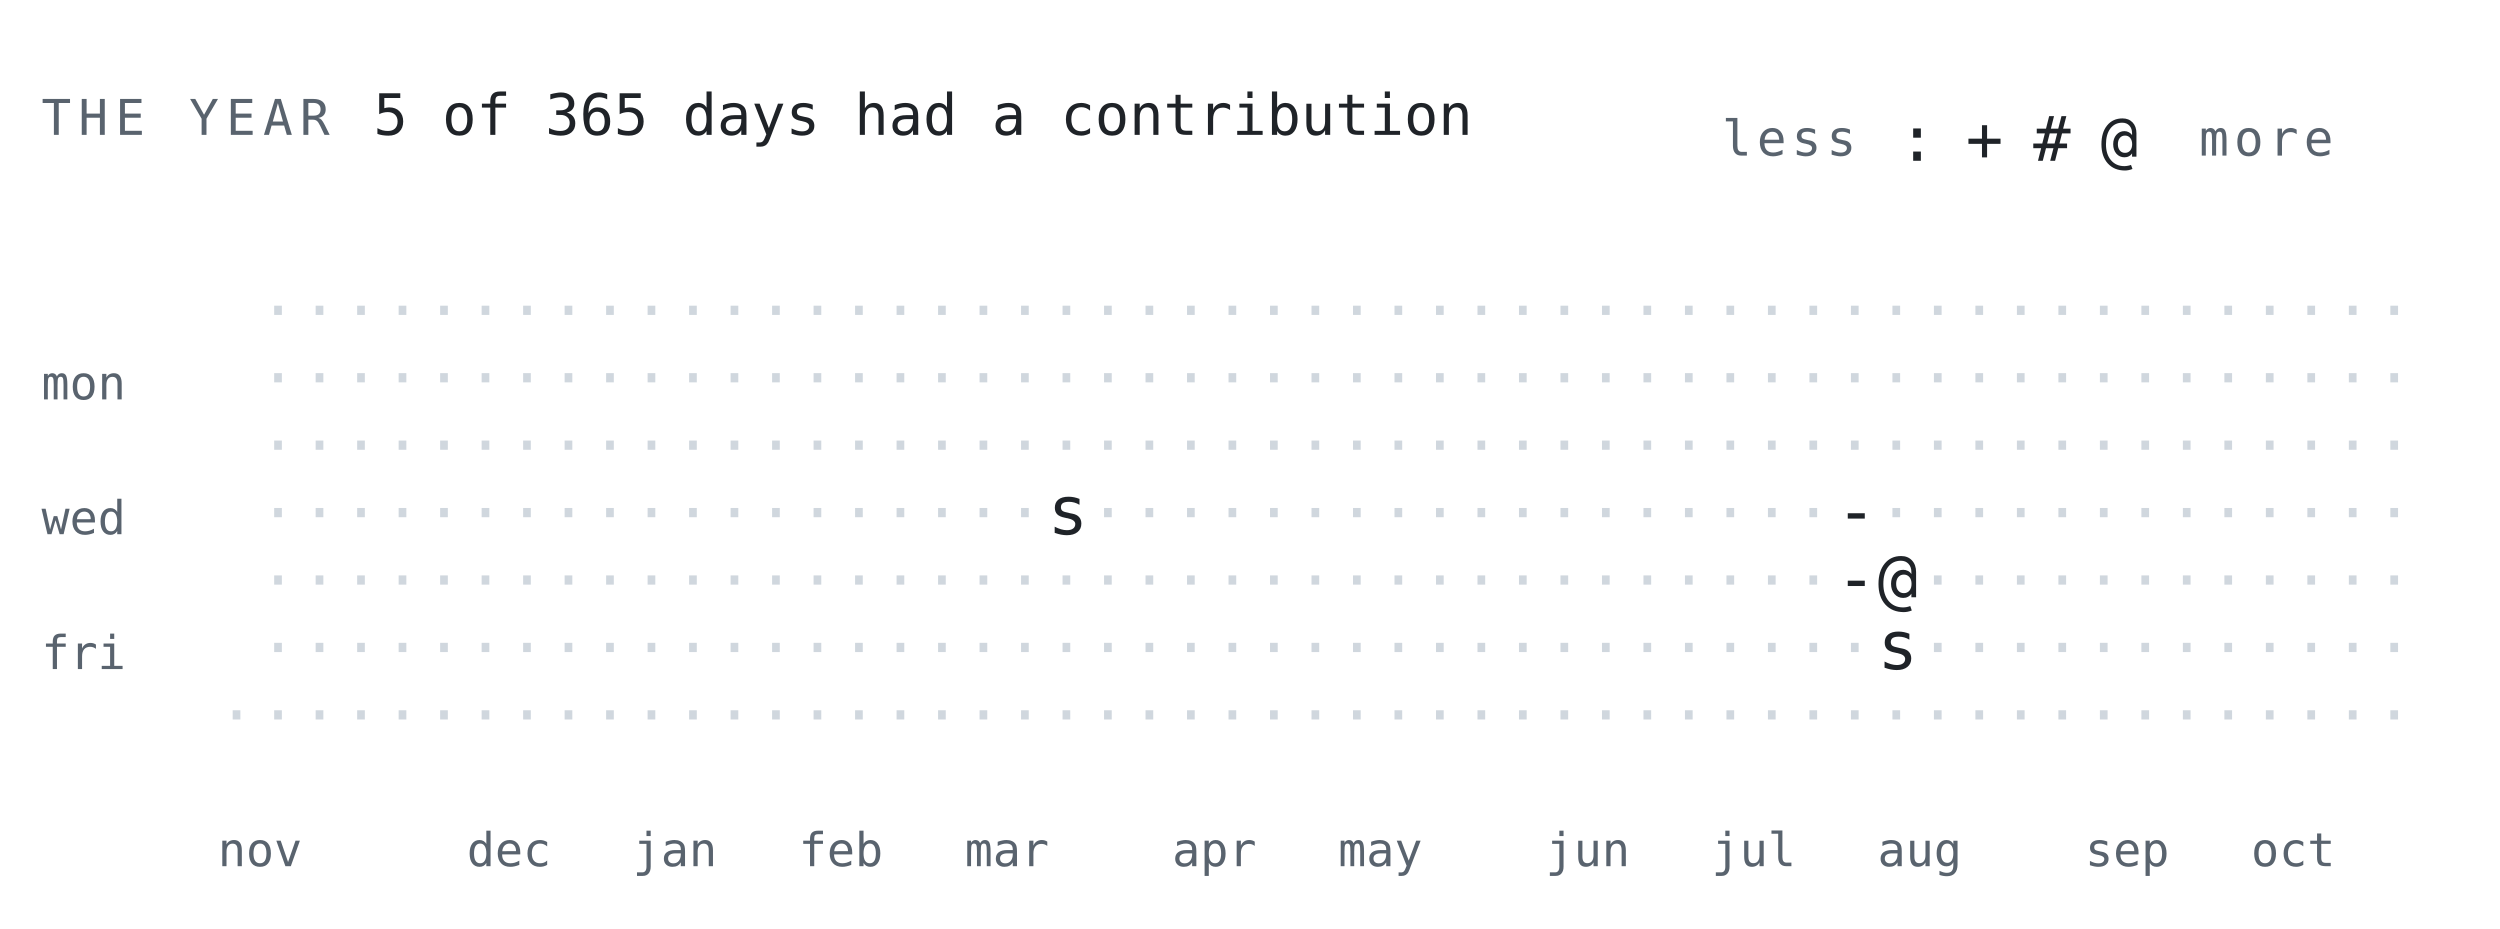
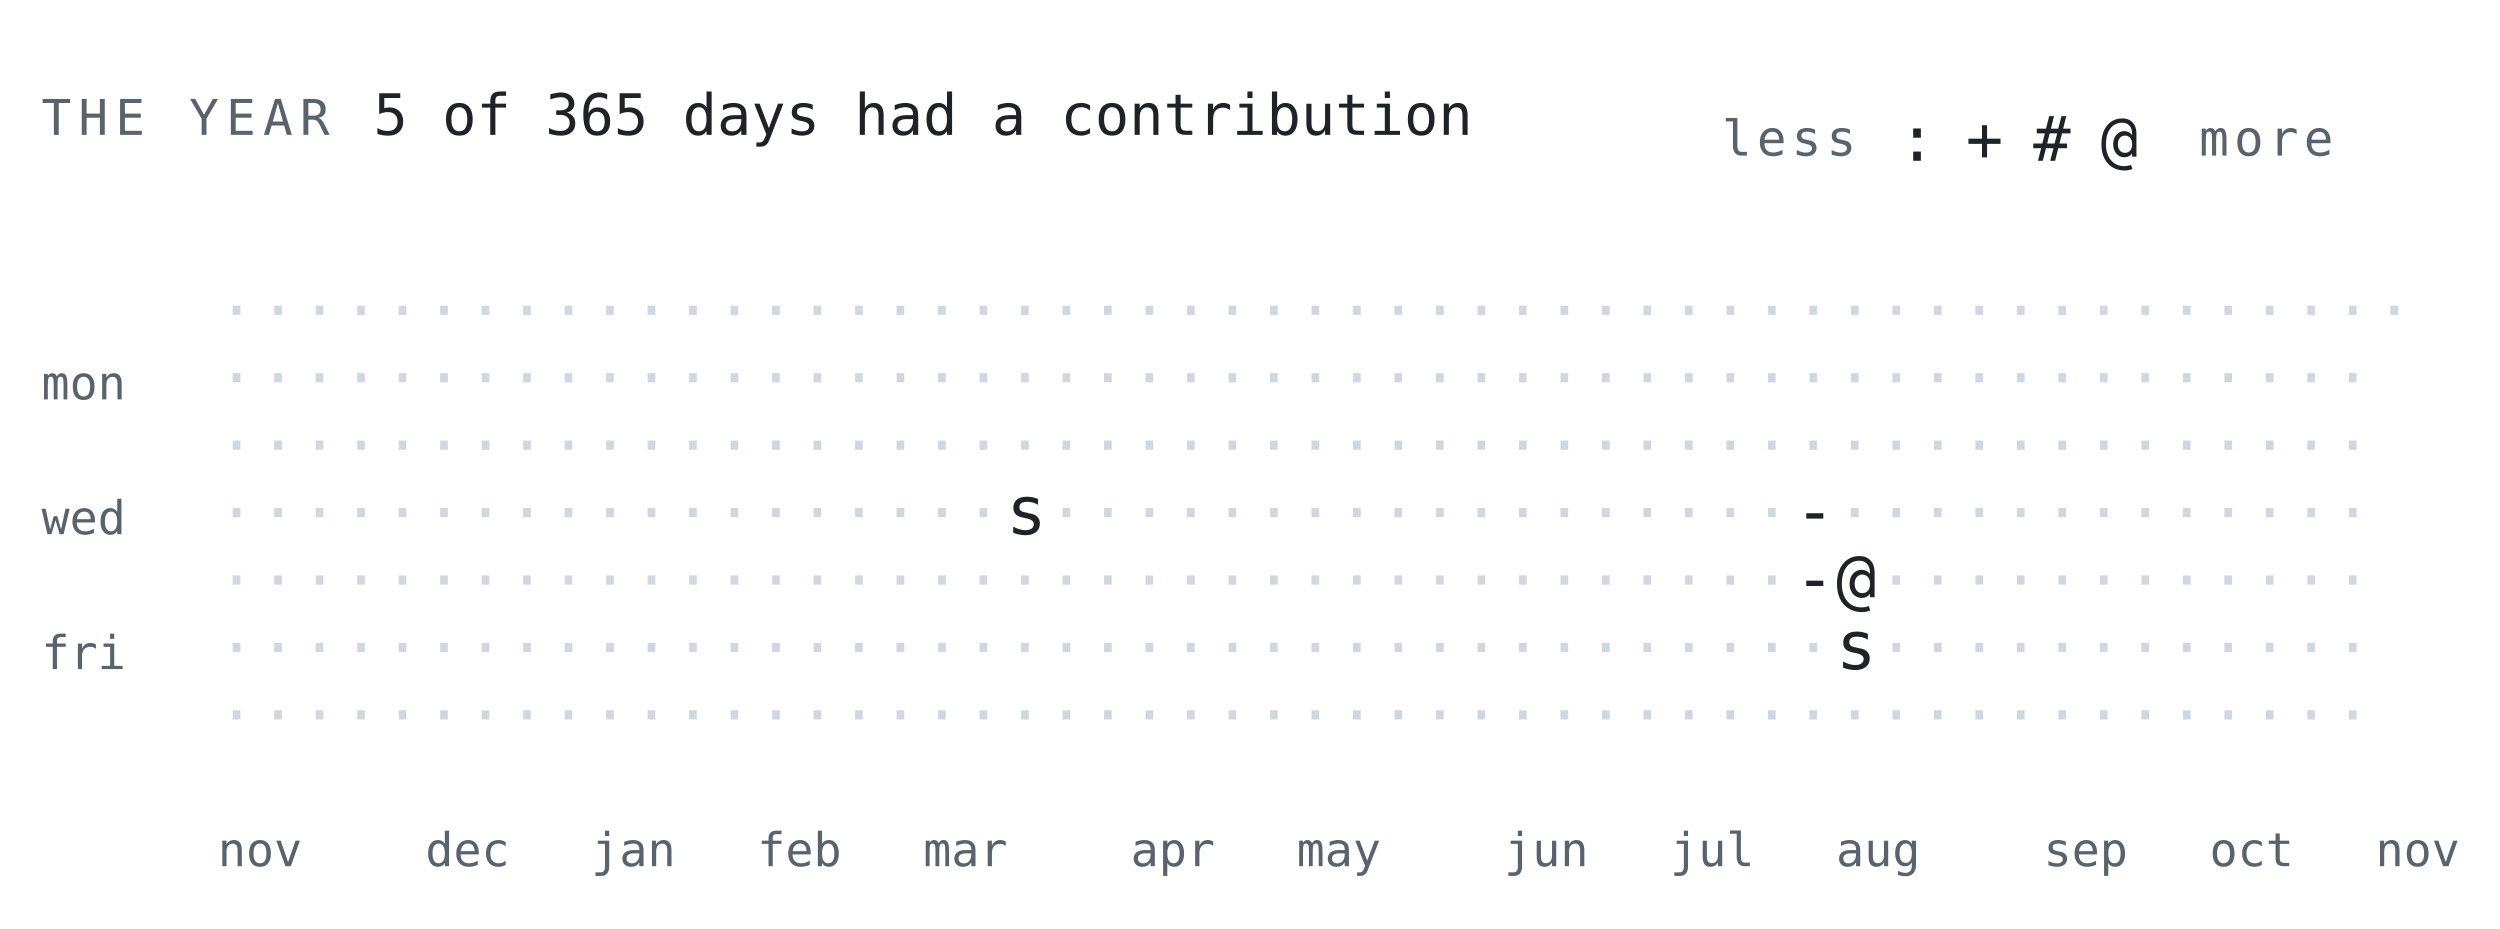
<svg xmlns="http://www.w3.org/2000/svg" viewBox="0 0 482 179" width="482" font-family="'JetBrains Mono', ui-monospace, SFMono-Regular, monospace">
  <style>
  .s{fill:#1f2328}  .m{fill:#59636e}  .t{fill:#d0d7de}
  .stk{stroke:#1f2328}  .trk{fill:#eaeef2}
  @media(prefers-color-scheme:dark){
    .s{fill:#e6edf3} .m{fill:#7d8590} .t{fill:#30363d}
    .stk{stroke:#e6edf3} .trk{fill:#21262d}
  }
</style>
  <rect fill="none" width="482" height="179" />
  <text class="m" x="8" y="26" font-size="9.5" letter-spacing="1.4">THE YEAR</text>
  <text class="s" x="72" y="26" font-size="11">5 of 365 days had a contribution</text>
  <text class="m" x="332" y="30" font-size="9.5" letter-spacing="1">less</text>
  <text class="s" x="366" y="31" font-size="12">:</text>
  <text class="s" x="379" y="31" font-size="12">+</text>
  <text class="s" x="392" y="31" font-size="12">#</text>
  <text class="s" x="405" y="31" font-size="12">@</text>
  <text class="m" x="424" y="30" font-size="9.5" letter-spacing="1">more</text>
+   <text class="t" x="42.0" y="64.0" font-size="12" xml:space="preserve">·</text>
+   <text class="t" x="42.0" y="77.0" font-size="12" xml:space="preserve">·</text>
+   <text class="t" x="42.0" y="90.0" font-size="12" xml:space="preserve">·</text>
+   <text class="t" x="42.0" y="103.0" font-size="12" xml:space="preserve">·</text>
+   <text class="t" x="42.0" y="116.0" font-size="12" xml:space="preserve">·</text>
+   <text class="t" x="42.0" y="129.0" font-size="12" xml:space="preserve">·</text>
  <text class="t" x="42.0" y="142.0" font-size="12" xml:space="preserve">·</text>
  <text class="t" x="50.0" y="64.0" font-size="12" xml:space="preserve">·</text>
  <text class="t" x="50.0" y="77.0" font-size="12" xml:space="preserve">·</text>
  <text class="t" x="50.0" y="90.0" font-size="12" xml:space="preserve">·</text>
  <text class="t" x="50.0" y="103.0" font-size="12" xml:space="preserve">·</text>
  <text class="t" x="50.0" y="116.0" font-size="12" xml:space="preserve">·</text>
  <text class="t" x="50.0" y="129.0" font-size="12" xml:space="preserve">·</text>
  <text class="t" x="50.0" y="142.0" font-size="12" xml:space="preserve">·</text>
  <text class="t" x="58.0" y="64.0" font-size="12" xml:space="preserve">·</text>
  <text class="t" x="58.0" y="77.0" font-size="12" xml:space="preserve">·</text>
  <text class="t" x="58.0" y="90.0" font-size="12" xml:space="preserve">·</text>
  <text class="t" x="58.0" y="103.0" font-size="12" xml:space="preserve">·</text>
  <text class="t" x="58.0" y="116.0" font-size="12" xml:space="preserve">·</text>
  <text class="t" x="58.0" y="129.0" font-size="12" xml:space="preserve">·</text>
  <text class="t" x="58.0" y="142.0" font-size="12" xml:space="preserve">·</text>
  <text class="t" x="66.0" y="64.0" font-size="12" xml:space="preserve">·</text>
  <text class="t" x="66.0" y="77.0" font-size="12" xml:space="preserve">·</text>
  <text class="t" x="66.0" y="90.0" font-size="12" xml:space="preserve">·</text>
  <text class="t" x="66.0" y="103.0" font-size="12" xml:space="preserve">·</text>
  <text class="t" x="66.0" y="116.0" font-size="12" xml:space="preserve">·</text>
  <text class="t" x="66.0" y="129.0" font-size="12" xml:space="preserve">·</text>
  <text class="t" x="66.0" y="142.0" font-size="12" xml:space="preserve">·</text>
  <text class="t" x="74.0" y="64.0" font-size="12" xml:space="preserve">·</text>
  <text class="t" x="74.0" y="77.0" font-size="12" xml:space="preserve">·</text>
  <text class="t" x="74.0" y="90.0" font-size="12" xml:space="preserve">·</text>
  <text class="t" x="74.0" y="103.0" font-size="12" xml:space="preserve">·</text>
  <text class="t" x="74.0" y="116.0" font-size="12" xml:space="preserve">·</text>
  <text class="t" x="74.0" y="129.0" font-size="12" xml:space="preserve">·</text>
  <text class="t" x="74.0" y="142.0" font-size="12" xml:space="preserve">·</text>
  <text class="t" x="82.0" y="64.0" font-size="12" xml:space="preserve">·</text>
  <text class="t" x="82.0" y="77.0" font-size="12" xml:space="preserve">·</text>
  <text class="t" x="82.0" y="90.0" font-size="12" xml:space="preserve">·</text>
  <text class="t" x="82.0" y="103.0" font-size="12" xml:space="preserve">·</text>
  <text class="t" x="82.0" y="116.0" font-size="12" xml:space="preserve">·</text>
  <text class="t" x="82.0" y="129.0" font-size="12" xml:space="preserve">·</text>
  <text class="t" x="82.0" y="142.0" font-size="12" xml:space="preserve">·</text>
  <text class="t" x="90.0" y="64.0" font-size="12" xml:space="preserve">·</text>
  <text class="t" x="90.0" y="77.0" font-size="12" xml:space="preserve">·</text>
  <text class="t" x="90.0" y="90.0" font-size="12" xml:space="preserve">·</text>
  <text class="t" x="90.0" y="103.0" font-size="12" xml:space="preserve">·</text>
  <text class="t" x="90.0" y="116.0" font-size="12" xml:space="preserve">·</text>
  <text class="t" x="90.0" y="129.0" font-size="12" xml:space="preserve">·</text>
  <text class="t" x="90.0" y="142.0" font-size="12" xml:space="preserve">·</text>
  <text class="t" x="98.0" y="64.0" font-size="12" xml:space="preserve">·</text>
  <text class="t" x="98.0" y="77.0" font-size="12" xml:space="preserve">·</text>
  <text class="t" x="98.0" y="90.0" font-size="12" xml:space="preserve">·</text>
  <text class="t" x="98.0" y="103.0" font-size="12" xml:space="preserve">·</text>
  <text class="t" x="98.0" y="116.0" font-size="12" xml:space="preserve">·</text>
  <text class="t" x="98.0" y="129.0" font-size="12" xml:space="preserve">·</text>
  <text class="t" x="98.0" y="142.0" font-size="12" xml:space="preserve">·</text>
  <text class="t" x="106.0" y="64.0" font-size="12" xml:space="preserve">·</text>
  <text class="t" x="106.0" y="77.0" font-size="12" xml:space="preserve">·</text>
  <text class="t" x="106.0" y="90.0" font-size="12" xml:space="preserve">·</text>
  <text class="t" x="106.0" y="103.0" font-size="12" xml:space="preserve">·</text>
  <text class="t" x="106.0" y="116.0" font-size="12" xml:space="preserve">·</text>
  <text class="t" x="106.0" y="129.0" font-size="12" xml:space="preserve">·</text>
  <text class="t" x="106.0" y="142.0" font-size="12" xml:space="preserve">·</text>
  <text class="t" x="114.0" y="64.0" font-size="12" xml:space="preserve">·</text>
  <text class="t" x="114.0" y="77.0" font-size="12" xml:space="preserve">·</text>
  <text class="t" x="114.0" y="90.0" font-size="12" xml:space="preserve">·</text>
  <text class="t" x="114.0" y="103.0" font-size="12" xml:space="preserve">·</text>
  <text class="t" x="114.0" y="116.0" font-size="12" xml:space="preserve">·</text>
  <text class="t" x="114.0" y="129.0" font-size="12" xml:space="preserve">·</text>
  <text class="t" x="114.0" y="142.0" font-size="12" xml:space="preserve">·</text>
  <text class="t" x="122.0" y="64.0" font-size="12" xml:space="preserve">·</text>
  <text class="t" x="122.0" y="77.0" font-size="12" xml:space="preserve">·</text>
  <text class="t" x="122.0" y="90.0" font-size="12" xml:space="preserve">·</text>
  <text class="t" x="122.0" y="103.0" font-size="12" xml:space="preserve">·</text>
  <text class="t" x="122.0" y="116.0" font-size="12" xml:space="preserve">·</text>
  <text class="t" x="122.0" y="129.0" font-size="12" xml:space="preserve">·</text>
  <text class="t" x="122.0" y="142.0" font-size="12" xml:space="preserve">·</text>
  <text class="t" x="130.0" y="64.0" font-size="12" xml:space="preserve">·</text>
  <text class="t" x="130.0" y="77.0" font-size="12" xml:space="preserve">·</text>
  <text class="t" x="130.0" y="90.0" font-size="12" xml:space="preserve">·</text>
  <text class="t" x="130.0" y="103.0" font-size="12" xml:space="preserve">·</text>
  <text class="t" x="130.0" y="116.0" font-size="12" xml:space="preserve">·</text>
  <text class="t" x="130.0" y="129.0" font-size="12" xml:space="preserve">·</text>
  <text class="t" x="130.0" y="142.0" font-size="12" xml:space="preserve">·</text>
  <text class="t" x="138.0" y="64.0" font-size="12" xml:space="preserve">·</text>
  <text class="t" x="138.0" y="77.0" font-size="12" xml:space="preserve">·</text>
  <text class="t" x="138.0" y="90.0" font-size="12" xml:space="preserve">·</text>
  <text class="t" x="138.0" y="103.0" font-size="12" xml:space="preserve">·</text>
  <text class="t" x="138.0" y="116.0" font-size="12" xml:space="preserve">·</text>
  <text class="t" x="138.0" y="129.0" font-size="12" xml:space="preserve">·</text>
  <text class="t" x="138.0" y="142.0" font-size="12" xml:space="preserve">·</text>
  <text class="t" x="146.0" y="64.0" font-size="12" xml:space="preserve">·</text>
  <text class="t" x="146.0" y="77.0" font-size="12" xml:space="preserve">·</text>
  <text class="t" x="146.0" y="90.0" font-size="12" xml:space="preserve">·</text>
  <text class="t" x="146.0" y="103.0" font-size="12" xml:space="preserve">·</text>
  <text class="t" x="146.0" y="116.0" font-size="12" xml:space="preserve">·</text>
  <text class="t" x="146.0" y="129.0" font-size="12" xml:space="preserve">·</text>
  <text class="t" x="146.0" y="142.0" font-size="12" xml:space="preserve">·</text>
  <text class="t" x="154.0" y="64.0" font-size="12" xml:space="preserve">·</text>
  <text class="t" x="154.0" y="77.0" font-size="12" xml:space="preserve">·</text>
  <text class="t" x="154.0" y="90.0" font-size="12" xml:space="preserve">·</text>
  <text class="t" x="154.0" y="103.0" font-size="12" xml:space="preserve">·</text>
  <text class="t" x="154.0" y="116.0" font-size="12" xml:space="preserve">·</text>
  <text class="t" x="154.0" y="129.0" font-size="12" xml:space="preserve">·</text>
  <text class="t" x="154.0" y="142.0" font-size="12" xml:space="preserve">·</text>
  <text class="t" x="162.0" y="64.0" font-size="12" xml:space="preserve">·</text>
  <text class="t" x="162.0" y="77.0" font-size="12" xml:space="preserve">·</text>
  <text class="t" x="162.0" y="90.0" font-size="12" xml:space="preserve">·</text>
  <text class="t" x="162.0" y="103.0" font-size="12" xml:space="preserve">·</text>
  <text class="t" x="162.0" y="116.0" font-size="12" xml:space="preserve">·</text>
  <text class="t" x="162.0" y="129.0" font-size="12" xml:space="preserve">·</text>
  <text class="t" x="162.0" y="142.0" font-size="12" xml:space="preserve">·</text>
  <text class="t" x="170.0" y="64.0" font-size="12" xml:space="preserve">·</text>
  <text class="t" x="170.0" y="77.0" font-size="12" xml:space="preserve">·</text>
  <text class="t" x="170.0" y="90.0" font-size="12" xml:space="preserve">·</text>
  <text class="t" x="170.0" y="103.0" font-size="12" xml:space="preserve">·</text>
  <text class="t" x="170.0" y="116.0" font-size="12" xml:space="preserve">·</text>
  <text class="t" x="170.0" y="129.0" font-size="12" xml:space="preserve">·</text>
  <text class="t" x="170.0" y="142.0" font-size="12" xml:space="preserve">·</text>
  <text class="t" x="178.0" y="64.0" font-size="12" xml:space="preserve">·</text>
  <text class="t" x="178.0" y="77.0" font-size="12" xml:space="preserve">·</text>
  <text class="t" x="178.0" y="90.0" font-size="12" xml:space="preserve">·</text>
  <text class="t" x="178.0" y="103.0" font-size="12" xml:space="preserve">·</text>
  <text class="t" x="178.0" y="116.0" font-size="12" xml:space="preserve">·</text>
  <text class="t" x="178.0" y="129.0" font-size="12" xml:space="preserve">·</text>
  <text class="t" x="178.0" y="142.0" font-size="12" xml:space="preserve">·</text>
  <text class="t" x="186.0" y="64.0" font-size="12" xml:space="preserve">·</text>
  <text class="t" x="186.0" y="77.0" font-size="12" xml:space="preserve">·</text>
  <text class="t" x="186.0" y="90.0" font-size="12" xml:space="preserve">·</text>
  <text class="t" x="186.0" y="103.0" font-size="12" xml:space="preserve">·</text>
  <text class="t" x="186.0" y="116.0" font-size="12" xml:space="preserve">·</text>
  <text class="t" x="186.0" y="129.0" font-size="12" xml:space="preserve">·</text>
  <text class="t" x="186.0" y="142.0" font-size="12" xml:space="preserve">·</text>
  <text class="t" x="194.0" y="64.0" font-size="12" xml:space="preserve">·</text>
  <text class="t" x="194.0" y="77.0" font-size="12" xml:space="preserve">·</text>
  <text class="t" x="194.0" y="90.0" font-size="12" xml:space="preserve">·</text>
-   <text class="t" x="194.0" y="103.0" font-size="12" xml:space="preserve">·</text>
+   <text class="s" x="194.0" y="103.0" font-size="12.9" xml:space="preserve">s</text>
  <text class="t" x="194.0" y="116.0" font-size="12" xml:space="preserve">·</text>
  <text class="t" x="194.0" y="129.0" font-size="12" xml:space="preserve">·</text>
  <text class="t" x="194.0" y="142.0" font-size="12" xml:space="preserve">·</text>
  <text class="t" x="202.0" y="64.0" font-size="12" xml:space="preserve">·</text>
  <text class="t" x="202.0" y="77.0" font-size="12" xml:space="preserve">·</text>
  <text class="t" x="202.0" y="90.0" font-size="12" xml:space="preserve">·</text>
-   <text class="s" x="202.0" y="103.0" font-size="12.9" xml:space="preserve">s</text>
+   <text class="t" x="202.0" y="103.0" font-size="12" xml:space="preserve">·</text>
  <text class="t" x="202.0" y="116.0" font-size="12" xml:space="preserve">·</text>
  <text class="t" x="202.0" y="129.0" font-size="12" xml:space="preserve">·</text>
  <text class="t" x="202.0" y="142.0" font-size="12" xml:space="preserve">·</text>
  <text class="t" x="210.0" y="64.0" font-size="12" xml:space="preserve">·</text>
  <text class="t" x="210.0" y="77.0" font-size="12" xml:space="preserve">·</text>
  <text class="t" x="210.0" y="90.0" font-size="12" xml:space="preserve">·</text>
  <text class="t" x="210.0" y="103.0" font-size="12" xml:space="preserve">·</text>
  <text class="t" x="210.0" y="116.0" font-size="12" xml:space="preserve">·</text>
  <text class="t" x="210.0" y="129.0" font-size="12" xml:space="preserve">·</text>
  <text class="t" x="210.0" y="142.0" font-size="12" xml:space="preserve">·</text>
  <text class="t" x="218.0" y="64.0" font-size="12" xml:space="preserve">·</text>
  <text class="t" x="218.0" y="77.0" font-size="12" xml:space="preserve">·</text>
  <text class="t" x="218.0" y="90.0" font-size="12" xml:space="preserve">·</text>
  <text class="t" x="218.0" y="103.0" font-size="12" xml:space="preserve">·</text>
  <text class="t" x="218.0" y="116.0" font-size="12" xml:space="preserve">·</text>
  <text class="t" x="218.0" y="129.0" font-size="12" xml:space="preserve">·</text>
  <text class="t" x="218.0" y="142.0" font-size="12" xml:space="preserve">·</text>
  <text class="t" x="226.0" y="64.0" font-size="12" xml:space="preserve">·</text>
  <text class="t" x="226.0" y="77.0" font-size="12" xml:space="preserve">·</text>
  <text class="t" x="226.0" y="90.0" font-size="12" xml:space="preserve">·</text>
  <text class="t" x="226.0" y="103.0" font-size="12" xml:space="preserve">·</text>
  <text class="t" x="226.0" y="116.0" font-size="12" xml:space="preserve">·</text>
  <text class="t" x="226.0" y="129.0" font-size="12" xml:space="preserve">·</text>
  <text class="t" x="226.0" y="142.0" font-size="12" xml:space="preserve">·</text>
  <text class="t" x="234.0" y="64.0" font-size="12" xml:space="preserve">·</text>
  <text class="t" x="234.0" y="77.0" font-size="12" xml:space="preserve">·</text>
  <text class="t" x="234.0" y="90.0" font-size="12" xml:space="preserve">·</text>
  <text class="t" x="234.0" y="103.0" font-size="12" xml:space="preserve">·</text>
  <text class="t" x="234.0" y="116.0" font-size="12" xml:space="preserve">·</text>
  <text class="t" x="234.0" y="129.0" font-size="12" xml:space="preserve">·</text>
  <text class="t" x="234.0" y="142.0" font-size="12" xml:space="preserve">·</text>
  <text class="t" x="242.0" y="64.0" font-size="12" xml:space="preserve">·</text>
  <text class="t" x="242.0" y="77.0" font-size="12" xml:space="preserve">·</text>
  <text class="t" x="242.0" y="90.0" font-size="12" xml:space="preserve">·</text>
  <text class="t" x="242.0" y="103.0" font-size="12" xml:space="preserve">·</text>
  <text class="t" x="242.0" y="116.0" font-size="12" xml:space="preserve">·</text>
  <text class="t" x="242.0" y="129.0" font-size="12" xml:space="preserve">·</text>
  <text class="t" x="242.0" y="142.0" font-size="12" xml:space="preserve">·</text>
  <text class="t" x="250.0" y="64.0" font-size="12" xml:space="preserve">·</text>
  <text class="t" x="250.0" y="77.0" font-size="12" xml:space="preserve">·</text>
  <text class="t" x="250.0" y="90.0" font-size="12" xml:space="preserve">·</text>
  <text class="t" x="250.0" y="103.0" font-size="12" xml:space="preserve">·</text>
  <text class="t" x="250.0" y="116.0" font-size="12" xml:space="preserve">·</text>
  <text class="t" x="250.0" y="129.0" font-size="12" xml:space="preserve">·</text>
  <text class="t" x="250.0" y="142.0" font-size="12" xml:space="preserve">·</text>
  <text class="t" x="258.0" y="64.0" font-size="12" xml:space="preserve">·</text>
  <text class="t" x="258.0" y="77.0" font-size="12" xml:space="preserve">·</text>
  <text class="t" x="258.0" y="90.0" font-size="12" xml:space="preserve">·</text>
  <text class="t" x="258.0" y="103.0" font-size="12" xml:space="preserve">·</text>
  <text class="t" x="258.0" y="116.0" font-size="12" xml:space="preserve">·</text>
  <text class="t" x="258.0" y="129.0" font-size="12" xml:space="preserve">·</text>
  <text class="t" x="258.0" y="142.0" font-size="12" xml:space="preserve">·</text>
  <text class="t" x="266.0" y="64.0" font-size="12" xml:space="preserve">·</text>
  <text class="t" x="266.0" y="77.0" font-size="12" xml:space="preserve">·</text>
  <text class="t" x="266.0" y="90.0" font-size="12" xml:space="preserve">·</text>
  <text class="t" x="266.0" y="103.0" font-size="12" xml:space="preserve">·</text>
  <text class="t" x="266.0" y="116.0" font-size="12" xml:space="preserve">·</text>
  <text class="t" x="266.0" y="129.0" font-size="12" xml:space="preserve">·</text>
  <text class="t" x="266.0" y="142.0" font-size="12" xml:space="preserve">·</text>
  <text class="t" x="274.0" y="64.0" font-size="12" xml:space="preserve">·</text>
  <text class="t" x="274.0" y="77.0" font-size="12" xml:space="preserve">·</text>
  <text class="t" x="274.0" y="90.0" font-size="12" xml:space="preserve">·</text>
  <text class="t" x="274.0" y="103.0" font-size="12" xml:space="preserve">·</text>
  <text class="t" x="274.0" y="116.0" font-size="12" xml:space="preserve">·</text>
  <text class="t" x="274.0" y="129.0" font-size="12" xml:space="preserve">·</text>
  <text class="t" x="274.0" y="142.0" font-size="12" xml:space="preserve">·</text>
  <text class="t" x="282.0" y="64.0" font-size="12" xml:space="preserve">·</text>
  <text class="t" x="282.0" y="77.0" font-size="12" xml:space="preserve">·</text>
  <text class="t" x="282.0" y="90.0" font-size="12" xml:space="preserve">·</text>
  <text class="t" x="282.0" y="103.0" font-size="12" xml:space="preserve">·</text>
  <text class="t" x="282.0" y="116.0" font-size="12" xml:space="preserve">·</text>
  <text class="t" x="282.0" y="129.0" font-size="12" xml:space="preserve">·</text>
  <text class="t" x="282.0" y="142.0" font-size="12" xml:space="preserve">·</text>
  <text class="t" x="290.0" y="64.0" font-size="12" xml:space="preserve">·</text>
  <text class="t" x="290.0" y="77.0" font-size="12" xml:space="preserve">·</text>
  <text class="t" x="290.0" y="90.0" font-size="12" xml:space="preserve">·</text>
  <text class="t" x="290.0" y="103.0" font-size="12" xml:space="preserve">·</text>
  <text class="t" x="290.0" y="116.0" font-size="12" xml:space="preserve">·</text>
  <text class="t" x="290.0" y="129.0" font-size="12" xml:space="preserve">·</text>
  <text class="t" x="290.0" y="142.0" font-size="12" xml:space="preserve">·</text>
  <text class="t" x="298.0" y="64.0" font-size="12" xml:space="preserve">·</text>
  <text class="t" x="298.0" y="77.0" font-size="12" xml:space="preserve">·</text>
  <text class="t" x="298.0" y="90.0" font-size="12" xml:space="preserve">·</text>
  <text class="t" x="298.0" y="103.0" font-size="12" xml:space="preserve">·</text>
  <text class="t" x="298.0" y="116.0" font-size="12" xml:space="preserve">·</text>
  <text class="t" x="298.0" y="129.0" font-size="12" xml:space="preserve">·</text>
  <text class="t" x="298.0" y="142.0" font-size="12" xml:space="preserve">·</text>
  <text class="t" x="306.0" y="64.0" font-size="12" xml:space="preserve">·</text>
  <text class="t" x="306.0" y="77.0" font-size="12" xml:space="preserve">·</text>
  <text class="t" x="306.0" y="90.0" font-size="12" xml:space="preserve">·</text>
  <text class="t" x="306.0" y="103.0" font-size="12" xml:space="preserve">·</text>
  <text class="t" x="306.0" y="116.0" font-size="12" xml:space="preserve">·</text>
  <text class="t" x="306.0" y="129.0" font-size="12" xml:space="preserve">·</text>
  <text class="t" x="306.0" y="142.0" font-size="12" xml:space="preserve">·</text>
  <text class="t" x="314.0" y="64.0" font-size="12" xml:space="preserve">·</text>
  <text class="t" x="314.0" y="77.0" font-size="12" xml:space="preserve">·</text>
  <text class="t" x="314.0" y="90.0" font-size="12" xml:space="preserve">·</text>
  <text class="t" x="314.0" y="103.0" font-size="12" xml:space="preserve">·</text>
  <text class="t" x="314.0" y="116.0" font-size="12" xml:space="preserve">·</text>
  <text class="t" x="314.0" y="129.0" font-size="12" xml:space="preserve">·</text>
  <text class="t" x="314.0" y="142.0" font-size="12" xml:space="preserve">·</text>
  <text class="t" x="322.0" y="64.0" font-size="12" xml:space="preserve">·</text>
  <text class="t" x="322.0" y="77.0" font-size="12" xml:space="preserve">·</text>
  <text class="t" x="322.0" y="90.0" font-size="12" xml:space="preserve">·</text>
  <text class="t" x="322.0" y="103.0" font-size="12" xml:space="preserve">·</text>
  <text class="t" x="322.0" y="116.0" font-size="12" xml:space="preserve">·</text>
  <text class="t" x="322.0" y="129.0" font-size="12" xml:space="preserve">·</text>
  <text class="t" x="322.0" y="142.0" font-size="12" xml:space="preserve">·</text>
  <text class="t" x="330.0" y="64.0" font-size="12" xml:space="preserve">·</text>
  <text class="t" x="330.0" y="77.0" font-size="12" xml:space="preserve">·</text>
  <text class="t" x="330.0" y="90.0" font-size="12" xml:space="preserve">·</text>
  <text class="t" x="330.0" y="103.0" font-size="12" xml:space="preserve">·</text>
  <text class="t" x="330.0" y="116.0" font-size="12" xml:space="preserve">·</text>
  <text class="t" x="330.0" y="129.0" font-size="12" xml:space="preserve">·</text>
  <text class="t" x="330.0" y="142.0" font-size="12" xml:space="preserve">·</text>
  <text class="t" x="338.0" y="64.0" font-size="12" xml:space="preserve">·</text>
  <text class="t" x="338.0" y="77.0" font-size="12" xml:space="preserve">·</text>
  <text class="t" x="338.0" y="90.0" font-size="12" xml:space="preserve">·</text>
  <text class="t" x="338.0" y="103.0" font-size="12" xml:space="preserve">·</text>
  <text class="t" x="338.0" y="116.0" font-size="12" xml:space="preserve">·</text>
  <text class="t" x="338.0" y="129.0" font-size="12" xml:space="preserve">·</text>
  <text class="t" x="338.0" y="142.0" font-size="12" xml:space="preserve">·</text>
  <text class="t" x="346.0" y="64.0" font-size="12" xml:space="preserve">·</text>
  <text class="t" x="346.0" y="77.0" font-size="12" xml:space="preserve">·</text>
  <text class="t" x="346.0" y="90.0" font-size="12" xml:space="preserve">·</text>
-   <text class="t" x="346.0" y="103.0" font-size="12" xml:space="preserve">·</text>
-   <text class="t" x="346.0" y="116.0" font-size="12" xml:space="preserve">·</text>
+   <text class="s" x="346.0" y="103.0" font-size="12.9" xml:space="preserve">-</text>
+   <text class="s" x="346.0" y="116.0" font-size="12.9" xml:space="preserve">-</text>
  <text class="t" x="346.0" y="129.0" font-size="12" xml:space="preserve">·</text>
  <text class="t" x="346.0" y="142.0" font-size="12" xml:space="preserve">·</text>
  <text class="t" x="354.0" y="64.0" font-size="12" xml:space="preserve">·</text>
  <text class="t" x="354.0" y="77.0" font-size="12" xml:space="preserve">·</text>
  <text class="t" x="354.0" y="90.0" font-size="12" xml:space="preserve">·</text>
-   <text class="s" x="354.0" y="103.0" font-size="12.9" xml:space="preserve">-</text>
-   <text class="s" x="354.0" y="116.0" font-size="12.9" xml:space="preserve">-</text>
-   <text class="t" x="354.0" y="129.0" font-size="12" xml:space="preserve">·</text>
+   <text class="t" x="354.0" y="103.0" font-size="12" xml:space="preserve">·</text>
+   <text class="s" x="354.0" y="116.0" font-size="12.9" xml:space="preserve">@</text>
+   <text class="s" x="354.0" y="129.0" font-size="12.9" xml:space="preserve">s</text>
  <text class="t" x="354.0" y="142.0" font-size="12" xml:space="preserve">·</text>
  <text class="t" x="362.0" y="64.0" font-size="12" xml:space="preserve">·</text>
  <text class="t" x="362.0" y="77.0" font-size="12" xml:space="preserve">·</text>
  <text class="t" x="362.0" y="90.0" font-size="12" xml:space="preserve">·</text>
  <text class="t" x="362.0" y="103.0" font-size="12" xml:space="preserve">·</text>
-   <text class="s" x="362.0" y="116.0" font-size="12.9" xml:space="preserve">@</text>
-   <text class="s" x="362.0" y="129.0" font-size="12.9" xml:space="preserve">s</text>
+   <text class="t" x="362.0" y="116.0" font-size="12" xml:space="preserve">·</text>
+   <text class="t" x="362.0" y="129.0" font-size="12" xml:space="preserve">·</text>
  <text class="t" x="362.0" y="142.0" font-size="12" xml:space="preserve">·</text>
  <text class="t" x="370.0" y="64.0" font-size="12" xml:space="preserve">·</text>
  <text class="t" x="370.0" y="77.0" font-size="12" xml:space="preserve">·</text>
  <text class="t" x="370.0" y="90.0" font-size="12" xml:space="preserve">·</text>
  <text class="t" x="370.0" y="103.0" font-size="12" xml:space="preserve">·</text>
  <text class="t" x="370.0" y="116.0" font-size="12" xml:space="preserve">·</text>
  <text class="t" x="370.0" y="129.0" font-size="12" xml:space="preserve">·</text>
  <text class="t" x="370.0" y="142.0" font-size="12" xml:space="preserve">·</text>
  <text class="t" x="378.0" y="64.0" font-size="12" xml:space="preserve">·</text>
  <text class="t" x="378.0" y="77.0" font-size="12" xml:space="preserve">·</text>
  <text class="t" x="378.0" y="90.0" font-size="12" xml:space="preserve">·</text>
  <text class="t" x="378.0" y="103.0" font-size="12" xml:space="preserve">·</text>
  <text class="t" x="378.0" y="116.0" font-size="12" xml:space="preserve">·</text>
  <text class="t" x="378.0" y="129.0" font-size="12" xml:space="preserve">·</text>
  <text class="t" x="378.0" y="142.0" font-size="12" xml:space="preserve">·</text>
  <text class="t" x="386.0" y="64.0" font-size="12" xml:space="preserve">·</text>
  <text class="t" x="386.0" y="77.0" font-size="12" xml:space="preserve">·</text>
  <text class="t" x="386.0" y="90.0" font-size="12" xml:space="preserve">·</text>
  <text class="t" x="386.0" y="103.0" font-size="12" xml:space="preserve">·</text>
  <text class="t" x="386.0" y="116.0" font-size="12" xml:space="preserve">·</text>
  <text class="t" x="386.0" y="129.0" font-size="12" xml:space="preserve">·</text>
  <text class="t" x="386.0" y="142.0" font-size="12" xml:space="preserve">·</text>
  <text class="t" x="394.0" y="64.0" font-size="12" xml:space="preserve">·</text>
  <text class="t" x="394.0" y="77.0" font-size="12" xml:space="preserve">·</text>
  <text class="t" x="394.0" y="90.0" font-size="12" xml:space="preserve">·</text>
  <text class="t" x="394.0" y="103.0" font-size="12" xml:space="preserve">·</text>
  <text class="t" x="394.0" y="116.0" font-size="12" xml:space="preserve">·</text>
  <text class="t" x="394.0" y="129.0" font-size="12" xml:space="preserve">·</text>
  <text class="t" x="394.0" y="142.0" font-size="12" xml:space="preserve">·</text>
  <text class="t" x="402.0" y="64.0" font-size="12" xml:space="preserve">·</text>
  <text class="t" x="402.0" y="77.0" font-size="12" xml:space="preserve">·</text>
  <text class="t" x="402.0" y="90.0" font-size="12" xml:space="preserve">·</text>
  <text class="t" x="402.0" y="103.0" font-size="12" xml:space="preserve">·</text>
  <text class="t" x="402.0" y="116.0" font-size="12" xml:space="preserve">·</text>
  <text class="t" x="402.0" y="129.0" font-size="12" xml:space="preserve">·</text>
  <text class="t" x="402.0" y="142.0" font-size="12" xml:space="preserve">·</text>
  <text class="t" x="410.0" y="64.0" font-size="12" xml:space="preserve">·</text>
  <text class="t" x="410.0" y="77.0" font-size="12" xml:space="preserve">·</text>
  <text class="t" x="410.0" y="90.0" font-size="12" xml:space="preserve">·</text>
  <text class="t" x="410.0" y="103.0" font-size="12" xml:space="preserve">·</text>
  <text class="t" x="410.0" y="116.0" font-size="12" xml:space="preserve">·</text>
  <text class="t" x="410.0" y="129.0" font-size="12" xml:space="preserve">·</text>
  <text class="t" x="410.0" y="142.0" font-size="12" xml:space="preserve">·</text>
  <text class="t" x="418.0" y="64.0" font-size="12" xml:space="preserve">·</text>
  <text class="t" x="418.0" y="77.0" font-size="12" xml:space="preserve">·</text>
  <text class="t" x="418.0" y="90.0" font-size="12" xml:space="preserve">·</text>
  <text class="t" x="418.0" y="103.0" font-size="12" xml:space="preserve">·</text>
  <text class="t" x="418.0" y="116.0" font-size="12" xml:space="preserve">·</text>
  <text class="t" x="418.0" y="129.0" font-size="12" xml:space="preserve">·</text>
  <text class="t" x="418.0" y="142.0" font-size="12" xml:space="preserve">·</text>
  <text class="t" x="426.0" y="64.0" font-size="12" xml:space="preserve">·</text>
  <text class="t" x="426.0" y="77.0" font-size="12" xml:space="preserve">·</text>
  <text class="t" x="426.0" y="90.0" font-size="12" xml:space="preserve">·</text>
  <text class="t" x="426.0" y="103.0" font-size="12" xml:space="preserve">·</text>
  <text class="t" x="426.0" y="116.0" font-size="12" xml:space="preserve">·</text>
  <text class="t" x="426.0" y="129.0" font-size="12" xml:space="preserve">·</text>
  <text class="t" x="426.0" y="142.0" font-size="12" xml:space="preserve">·</text>
  <text class="t" x="434.0" y="64.0" font-size="12" xml:space="preserve">·</text>
  <text class="t" x="434.0" y="77.0" font-size="12" xml:space="preserve">·</text>
  <text class="t" x="434.0" y="90.0" font-size="12" xml:space="preserve">·</text>
  <text class="t" x="434.0" y="103.0" font-size="12" xml:space="preserve">·</text>
  <text class="t" x="434.0" y="116.0" font-size="12" xml:space="preserve">·</text>
  <text class="t" x="434.0" y="129.0" font-size="12" xml:space="preserve">·</text>
  <text class="t" x="434.0" y="142.0" font-size="12" xml:space="preserve">·</text>
  <text class="t" x="442.0" y="64.0" font-size="12" xml:space="preserve">·</text>
  <text class="t" x="442.0" y="77.0" font-size="12" xml:space="preserve">·</text>
  <text class="t" x="442.0" y="90.0" font-size="12" xml:space="preserve">·</text>
  <text class="t" x="442.0" y="103.0" font-size="12" xml:space="preserve">·</text>
  <text class="t" x="442.0" y="116.0" font-size="12" xml:space="preserve">·</text>
  <text class="t" x="442.0" y="129.0" font-size="12" xml:space="preserve">·</text>
  <text class="t" x="442.0" y="142.0" font-size="12" xml:space="preserve">·</text>
  <text class="t" x="450.0" y="64.0" font-size="12" xml:space="preserve">·</text>
  <text class="t" x="450.0" y="77.0" font-size="12" xml:space="preserve">·</text>
  <text class="t" x="450.0" y="90.0" font-size="12" xml:space="preserve">·</text>
  <text class="t" x="450.0" y="103.0" font-size="12" xml:space="preserve">·</text>
  <text class="t" x="450.0" y="116.0" font-size="12" xml:space="preserve">·</text>
  <text class="t" x="450.0" y="129.0" font-size="12" xml:space="preserve">·</text>
  <text class="t" x="450.0" y="142.0" font-size="12" xml:space="preserve">·</text>
  <text class="t" x="458.0" y="64.0" font-size="12" xml:space="preserve">·</text>
-   <text class="t" x="458.0" y="77.0" font-size="12" xml:space="preserve">·</text>
-   <text class="t" x="458.0" y="90.0" font-size="12" xml:space="preserve">·</text>
-   <text class="t" x="458.0" y="103.0" font-size="12" xml:space="preserve">·</text>
-   <text class="t" x="458.0" y="116.0" font-size="12" xml:space="preserve">·</text>
-   <text class="t" x="458.0" y="129.0" font-size="12" xml:space="preserve">·</text>
-   <text class="t" x="458.0" y="142.0" font-size="12" xml:space="preserve">·</text>
  <text class="m" x="8" y="77.0" font-size="9">mon</text>
  <text class="m" x="8" y="103.0" font-size="9">wed</text>
  <text class="m" x="8" y="129.0" font-size="9">fri</text>
  <text class="m" x="42.0" y="167.0" font-size="9">nov</text>
-   <text class="m" x="90.0" y="167.0" font-size="9">dec</text>
-   <text class="m" x="122.0" y="167.0" font-size="9">jan</text>
-   <text class="m" x="154.0" y="167.0" font-size="9">feb</text>
-   <text class="m" x="186.0" y="167.0" font-size="9">mar</text>
-   <text class="m" x="226.0" y="167.0" font-size="9">apr</text>
-   <text class="m" x="258.0" y="167.0" font-size="9">may</text>
-   <text class="m" x="298.0" y="167.0" font-size="9">jun</text>
-   <text class="m" x="330.0" y="167.0" font-size="9">jul</text>
-   <text class="m" x="362.0" y="167.0" font-size="9">aug</text>
-   <text class="m" x="402.0" y="167.0" font-size="9">sep</text>
-   <text class="m" x="434.0" y="167.0" font-size="9">oct</text>
+   <text class="m" x="82.0" y="167.0" font-size="9">dec</text>
+   <text class="m" x="114.0" y="167.0" font-size="9">jan</text>
+   <text class="m" x="146.0" y="167.0" font-size="9">feb</text>
+   <text class="m" x="178.0" y="167.0" font-size="9">mar</text>
+   <text class="m" x="218.0" y="167.0" font-size="9">apr</text>
+   <text class="m" x="250.0" y="167.0" font-size="9">may</text>
+   <text class="m" x="290.0" y="167.0" font-size="9">jun</text>
+   <text class="m" x="322.0" y="167.0" font-size="9">jul</text>
+   <text class="m" x="354.0" y="167.0" font-size="9">aug</text>
+   <text class="m" x="394.0" y="167.0" font-size="9">sep</text>
+   <text class="m" x="426.0" y="167.0" font-size="9">oct</text>
+   <text class="m" x="458.0" y="167.0" font-size="9">nov</text>
</svg>
